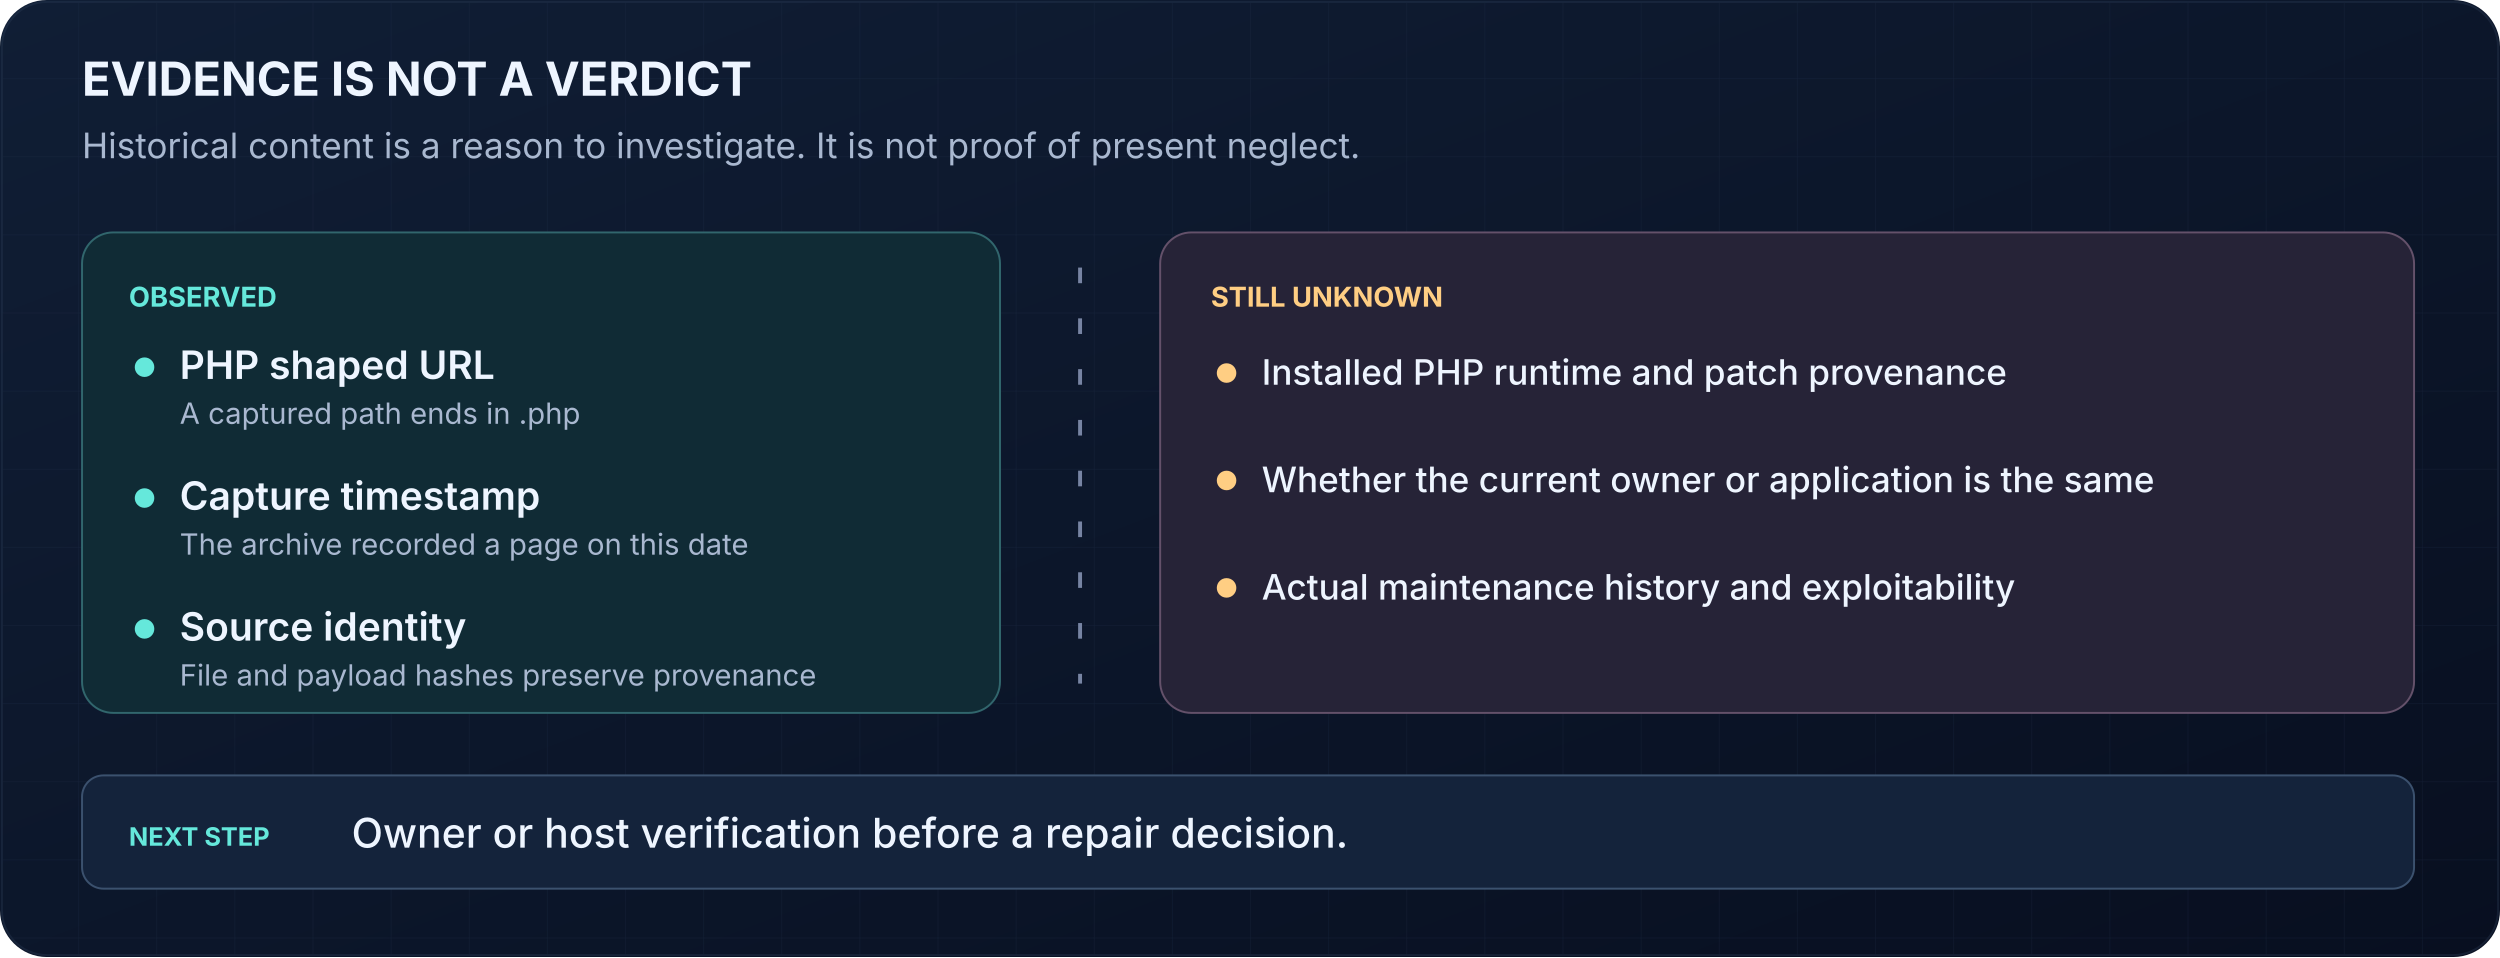
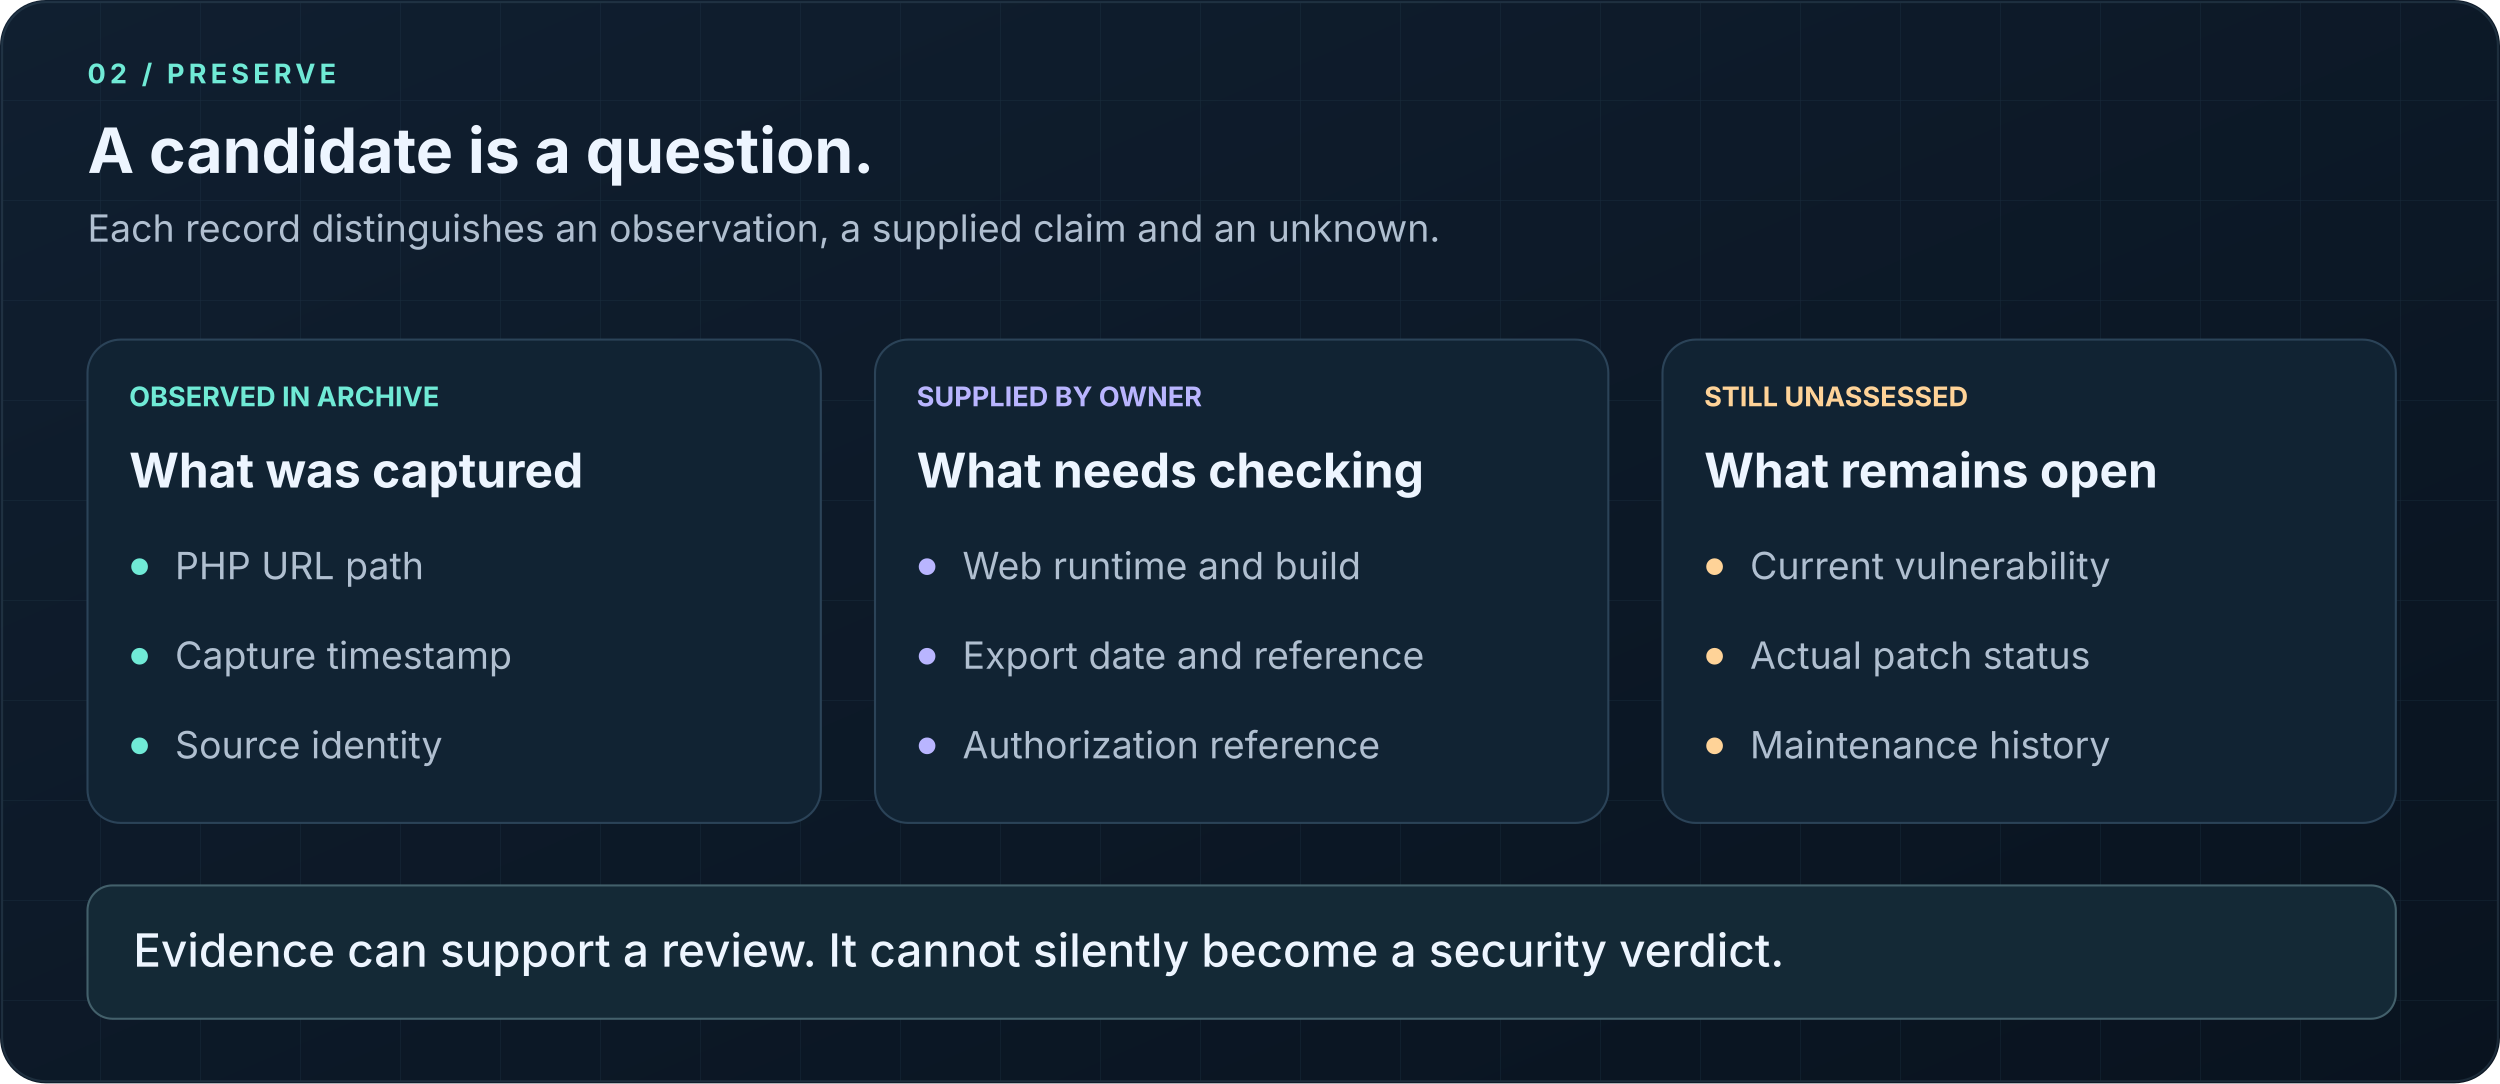
- <svg xmlns="http://www.w3.org/2000/svg" width="1280" height="490" viewBox="0 0 1280 490" role="img" aria-labelledby="title desc">
+ <svg xmlns="http://www.w3.org/2000/svg" width="1200" height="520" viewBox="0 0 1200 520" role="img" aria-labelledby="title desc">
  <defs>
    <linearGradient id="bg" x2="1" y2="1">
-       <stop stop-color="#101e35" />
-       <stop offset="1" stop-color="#080f20" />
+       <stop stop-color="#101f30" />
+       <stop offset="1" stop-color="#09131f" />
    </linearGradient>
    <radialGradient id="halo">
-       <stop stop-color="#1b8f96" stop-opacity=".35" />
-       <stop offset="1" stop-color="#1b8f96" stop-opacity="0" />
+       <stop stop-color="#269e99" stop-opacity=".26" />
+       <stop offset="1" stop-color="#269e99" stop-opacity="0" />
    </radialGradient>
-     <pattern id="grid" width="40" height="40" patternUnits="userSpaceOnUse">
-       <path d="M40 0H0V40" fill="none" stroke="#263651" stroke-width=".5" />
+     <pattern id="grid" width="48" height="48" patternUnits="userSpaceOnUse">
+       <path d="M48 0H0V48" fill="none" stroke="#345267" stroke-width=".5" />
    </pattern>
    <style>
- text{font-family:Inter,ui-sans-serif,system-ui,-apple-system,BlinkMacSystemFont,"Segoe UI",sans-serif}
- .ink{fill:#eef5ff}.muted{fill:#a9b8d0}.cyan{fill:#65e8db}.amber{fill:#ffce83}
- .travel{stroke-dasharray:8 18;animation:flow 3s linear infinite}
- .pulse{animation:glow 4s ease-in-out infinite}.slow{animation:glow 5s ease-in-out infinite;animation-delay:1s}
- @keyframes flow{to{stroke-dashoffset:-104}}
- @keyframes glow{0%,100%{opacity:.4}50%{opacity:1}}
- @media(prefers-reduced-motion:reduce){*{animation:none!important}.pulse,.slow{opacity:1}}
+ text{font-family:ui-sans-serif,system-ui,-apple-system,BlinkMacSystemFont,"Segoe UI",sans-serif}
+ .ink{fill:#edf5ff}.muted{fill:#b0bfd0}.cyan{fill:#70ead6}.amber{fill:#ffd398}.lilac{fill:#b9b5ff}
+ .flow{stroke-dasharray:5 13;animation:flow 5s linear infinite}
+ .glow{animation:glow 6s ease-in-out infinite}
+ .orbit{transform-box:fill-box;transform-origin:center;animation:orbit 28s linear infinite}
+ .lift{animation:lift 7s ease-in-out infinite}
+ .phase{animation:phase 12s ease-in-out infinite}
+ .p2{animation-delay:3s}.p3{animation-delay:6s}.p4{animation-delay:9s}
+ @keyframes flow{to{stroke-dashoffset:-108}}
+ @keyframes glow{0%,100%{opacity:.45}50%{opacity:1}}
+ @keyframes orbit{to{transform:rotate(360deg)}}
+ @keyframes lift{0%,100%{transform:translateY(0)}50%{transform:translateY(-7px)}}
+ @keyframes phase{0%,30%,100%{stroke-opacity:.25}10%,20%{stroke-opacity:1}}
+ @media(prefers-reduced-motion:reduce){*{animation:none!important}.glow{opacity:1}.phase{stroke-opacity:1}}
</style>
  </defs>
-   <rect width="1280" height="490" rx="24" fill="url(#bg)" />
-   <rect x="1" y="1" width="1278" height="488" rx="23" fill="url(#grid)" opacity=".35" stroke="#2b3b55" />
-   <text x="42" y="49" class="ink" font-size="24" font-weight="700">EVIDENCE IS NOT A VERDICT</text>
-   <text x="42" y="81" class="muted" font-size="18" font-weight="400">Historical content is a reason to investigate. It is not proof of present neglect.</text>
-   <rect x="42" y="119" width="470" height="246" rx="16" fill="#102b35" stroke="#31666d" />
-   <text x="66" y="157" class="cyan" font-size="14" font-weight="700">OBSERVED</text>
-   <circle cx="74" cy="188" r="5" fill="#65e8db" class="pulse" />
-   <text x="92" y="194" class="ink" font-size="20" font-weight="600">PHP shaped URL</text>
-   <text x="92" y="217" class="muted" font-size="15" font-weight="400">A captured path ends in .php</text>
-   <circle cx="74" cy="255" r="5" fill="#65e8db" class="pulse" />
-   <text x="92" y="261" class="ink" font-size="20" font-weight="600">Capture timestamp</text>
-   <text x="92" y="284" class="muted" font-size="15" font-weight="400">The archive recorded a page on this date</text>
-   <circle cx="74" cy="322" r="5" fill="#65e8db" class="pulse" />
-   <text x="92" y="328" class="ink" font-size="20" font-weight="600">Source identity</text>
-   <text x="92" y="351" class="muted" font-size="15" font-weight="400">File and payload hashes preserve provenance</text>
-   <rect x="594" y="119" width="642" height="246" rx="16" fill="#262337" stroke="#64516a" />
-   <text x="620" y="157" class="amber" font-size="14" font-weight="700">STILL UNKNOWN</text>
-   <circle cx="628" cy="191" r="5" fill="#ffce83" class="slow" />
-   <text x="646" y="197" class="ink" font-size="18" font-weight="500">Installed PHP runtime and patch provenance</text>
-   <circle cx="628" cy="246" r="5" fill="#ffce83" class="slow" />
-   <text x="646" y="252" class="ink" font-size="18" font-weight="500">Whether the current owner or application is the same</text>
-   <circle cx="628" cy="301" r="5" fill="#ffce83" class="slow" />
-   <text x="646" y="307" class="ink" font-size="18" font-weight="500">Actual maintenance history and exploitability</text>
-   <path d="M553 137V350" fill="none" stroke="#7784a3" stroke-width="2" class="travel" />
-   <rect x="42" y="397" width="1194" height="58" rx="11" fill="#14233b" stroke="#3b516e" />
-   <text x="66" y="433" class="cyan" font-size="13" font-weight="700">NEXT STEP</text>
-   <text x="180" y="434" class="ink" font-size="21" font-weight="550">Owner or host verification before a repair decision.</text>
+   <rect width="1200" height="520" rx="22" fill="url(#bg)" />
+   <rect x="1" y="1" width="1198" height="518" rx="21" fill="url(#grid)" opacity=".3" stroke="#456073" />
+   <text x="42" y="40" class="cyan" font-size="13" font-weight="700" letter-spacing="2">02 / PRESERVE</text>
+   <text x="42" y="83" class="ink" font-size="30" font-weight="650">A candidate is a question.</text>
+   <text x="42" y="116" class="muted" font-size="18" font-weight="400">Each record distinguishes an observation, a supplied claim and an unknown.</text>
+   <rect x="42" y="163" width="352" height="232" rx="16" fill="#112333" stroke="#2b4358" />
+   <text x="62" y="195" class="cyan" font-size="13" font-weight="700">OBSERVED IN ARCHIVE</text>
+   <text x="62" y="234" class="ink" font-size="23" font-weight="650">What was captured</text>
+   <circle cx="67" cy="272" r="4" class="cyan glow" />
+   <text x="84" y="278" class="muted" font-size="18" font-weight="400">PHP URL path</text>
+   <circle cx="67" cy="315" r="4" class="cyan glow" />
+   <text x="84" y="321" class="muted" font-size="18" font-weight="400">Capture timestamp</text>
+   <circle cx="67" cy="358" r="4" class="cyan glow" />
+   <text x="84" y="364" class="muted" font-size="18" font-weight="400">Source identity</text>
+   <rect x="420" y="163" width="352" height="232" rx="16" fill="#112333" stroke="#2b4358" />
+   <text x="440" y="195" class="lilac" font-size="13" font-weight="700">SUPPLIED BY OWNER</text>
+   <text x="440" y="234" class="ink" font-size="23" font-weight="650">What needs checking</text>
+   <circle cx="445" cy="272" r="4" class="lilac glow" />
+   <text x="462" y="278" class="muted" font-size="18" font-weight="400">Web runtime and build</text>
+   <circle cx="445" cy="315" r="4" class="lilac glow" />
+   <text x="462" y="321" class="muted" font-size="18" font-weight="400">Export date and reference</text>
+   <circle cx="445" cy="358" r="4" class="lilac glow" />
+   <text x="462" y="364" class="muted" font-size="18" font-weight="400">Authorization reference</text>
+   <rect x="798" y="163" width="352" height="232" rx="16" fill="#112333" stroke="#2b4358" />
+   <text x="818" y="195" class="amber" font-size="13" font-weight="700">STILL UNASSESSED</text>
+   <text x="818" y="234" class="ink" font-size="23" font-weight="650">What remains open</text>
+   <circle cx="823" cy="272" r="4" class="amber glow" />
+   <text x="840" y="278" class="muted" font-size="18" font-weight="400">Current vulnerability</text>
+   <circle cx="823" cy="315" r="4" class="amber glow" />
+   <text x="840" y="321" class="muted" font-size="18" font-weight="400">Actual patch status</text>
+   <circle cx="823" cy="358" r="4" class="amber glow" />
+   <text x="840" y="364" class="muted" font-size="18" font-weight="400">Maintenance history</text>
+   <rect x="42" y="425" width="1108" height="64" rx="12" fill="#142936" stroke="#43606b" />
+   <text x="64" y="464" class="ink" font-size="22" font-weight="550">Evidence can support a review. It cannot silently become a security verdict.</text>
</svg>
